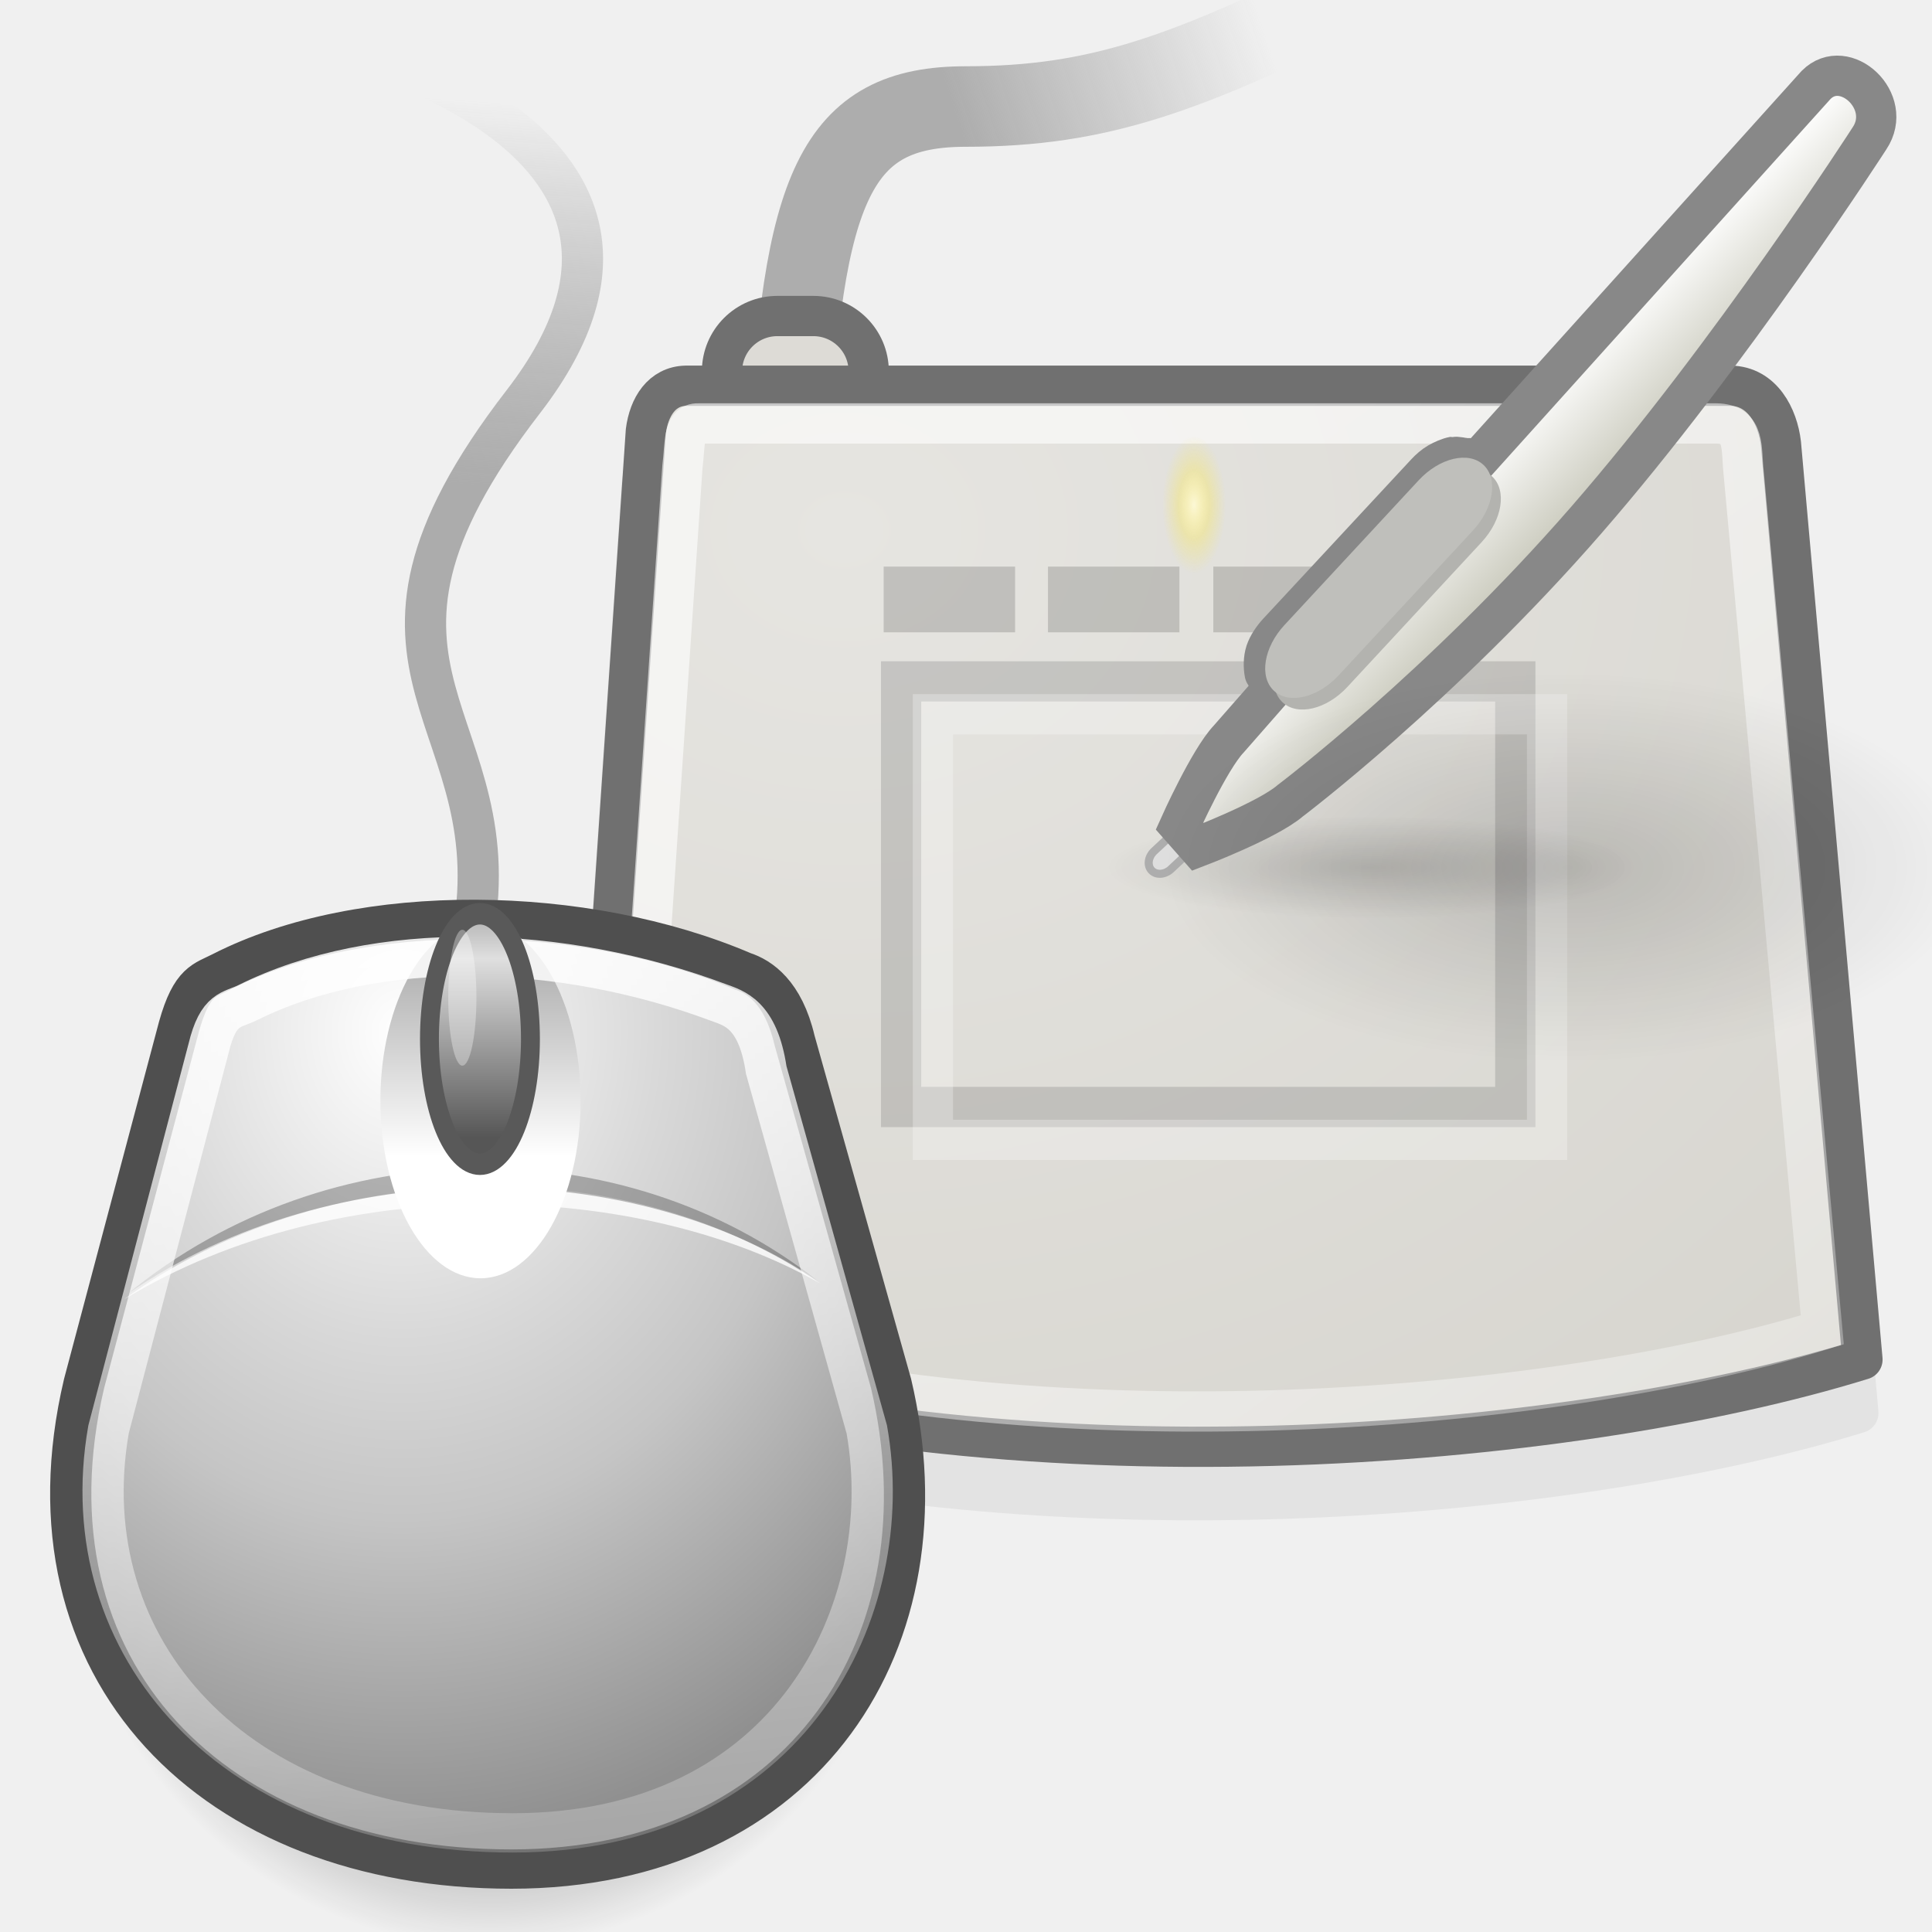
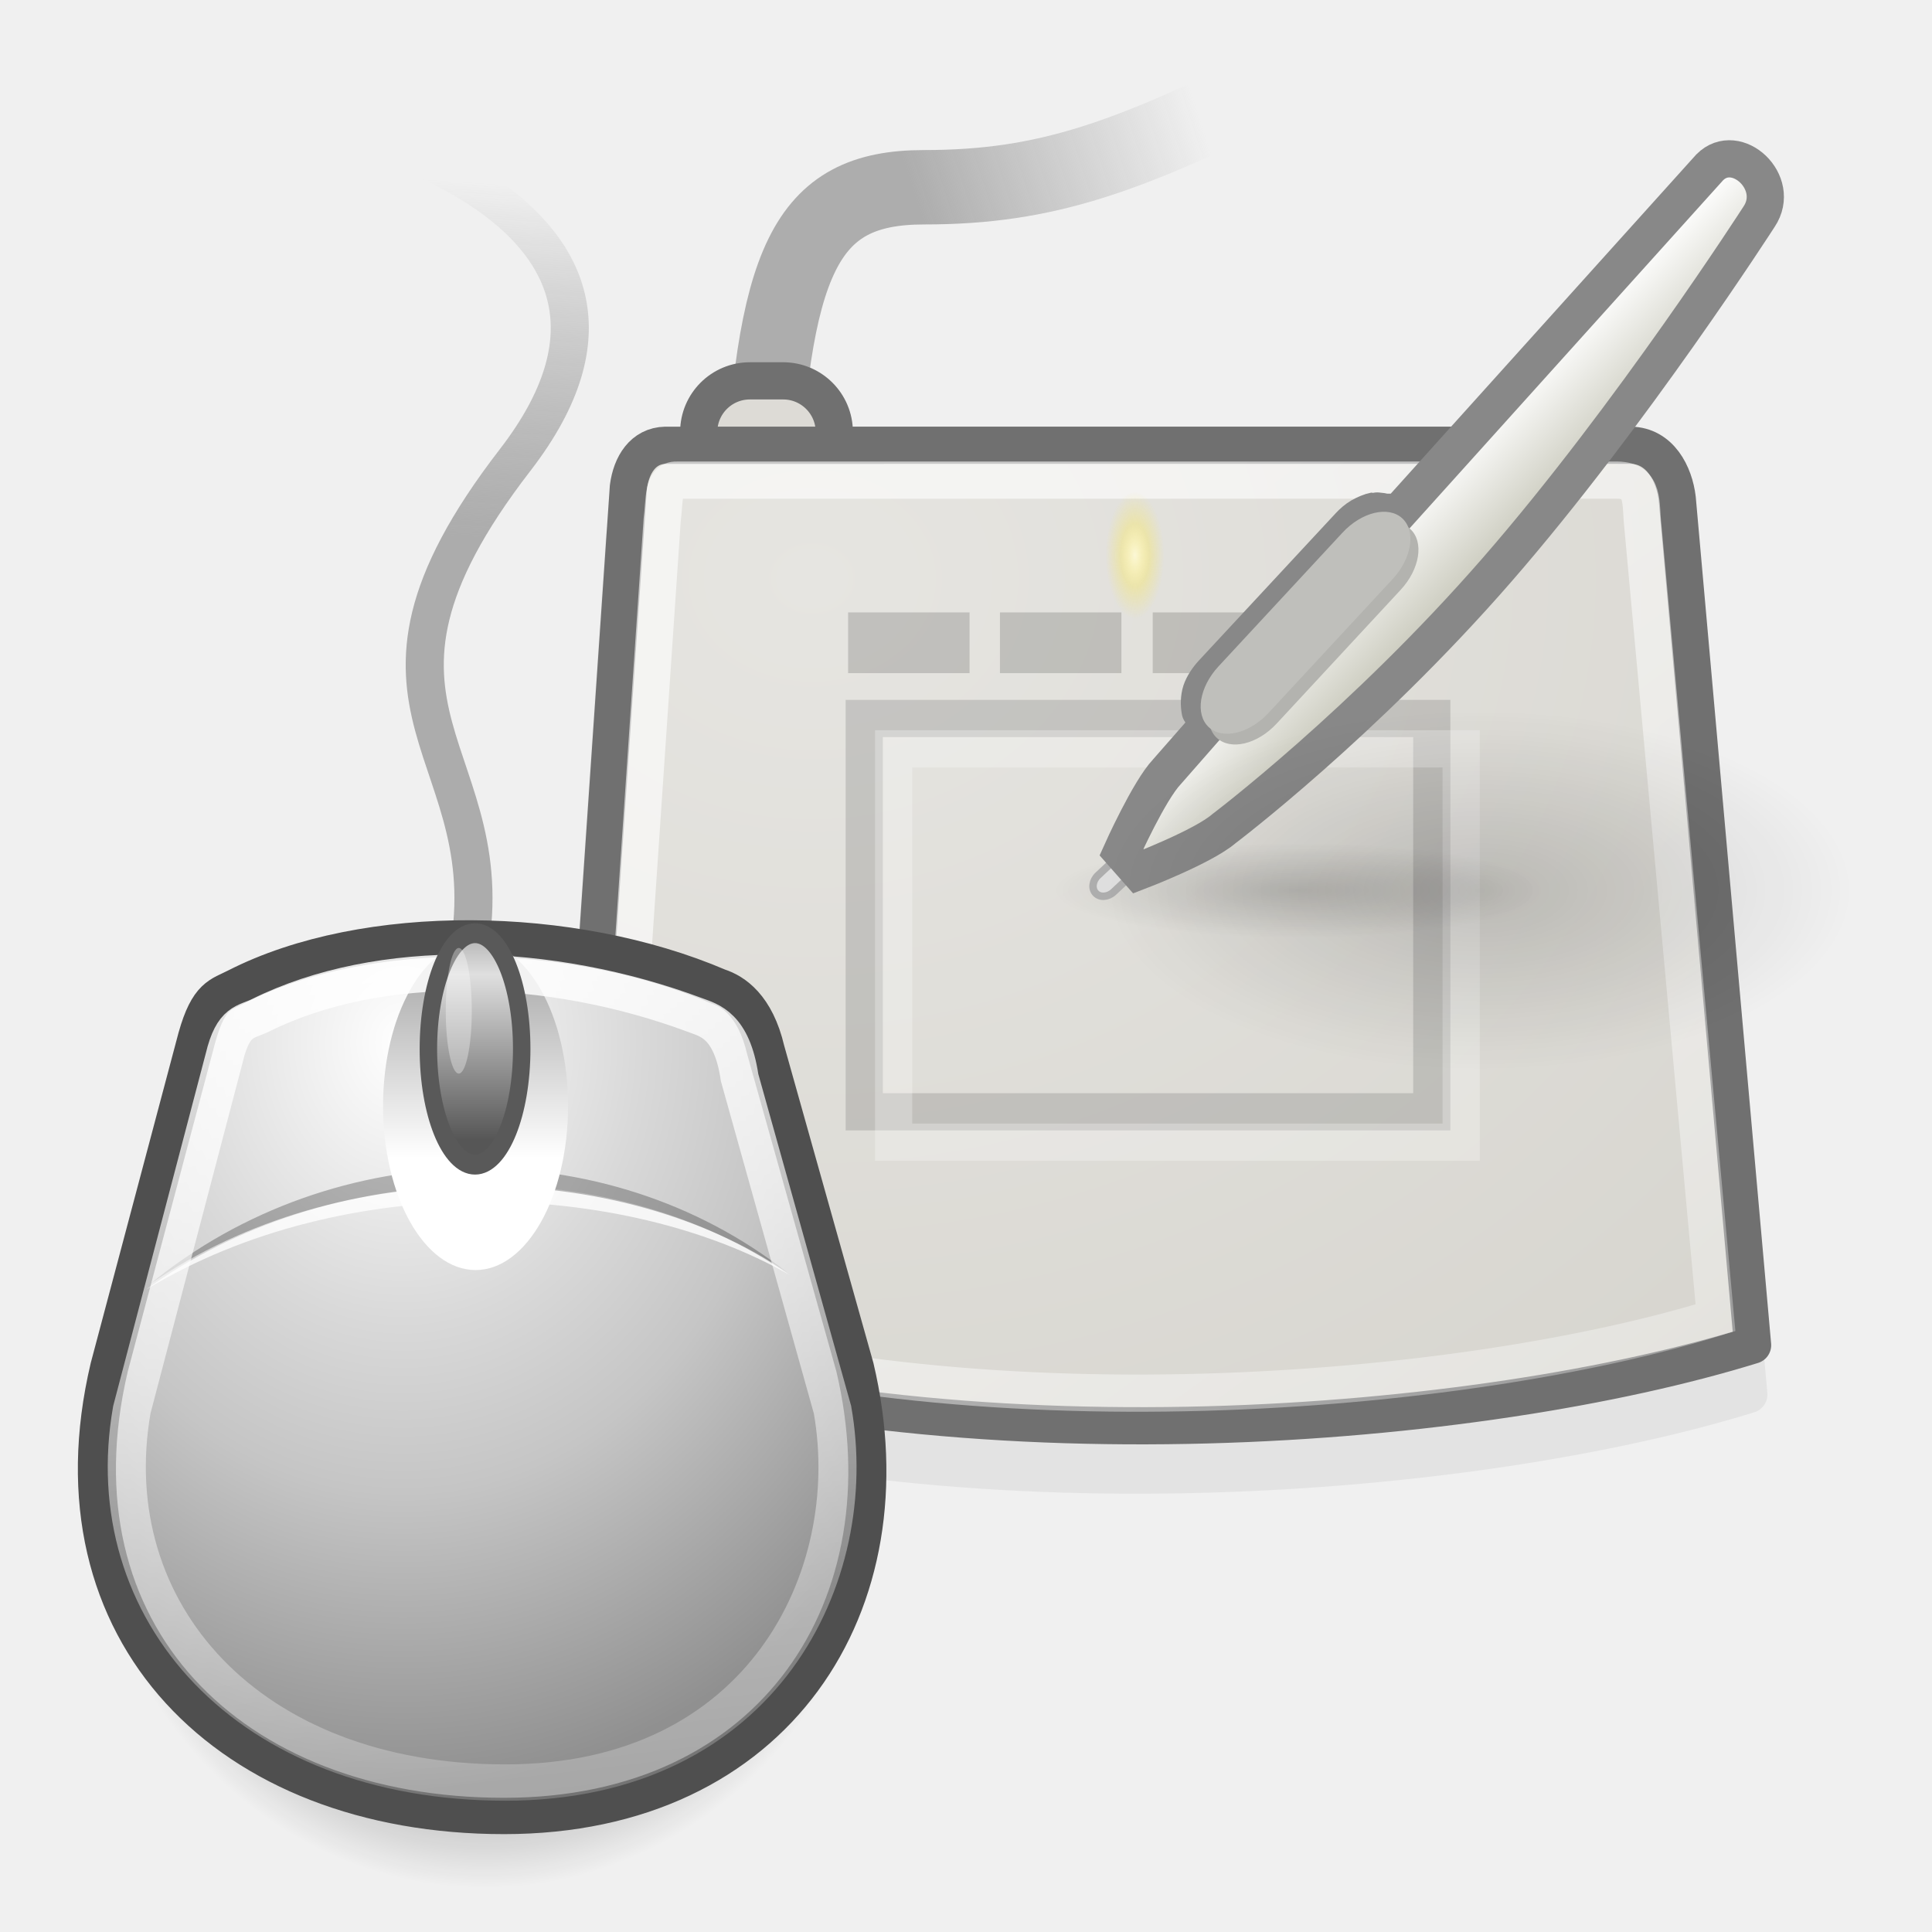
- <svg xmlns="http://www.w3.org/2000/svg" xmlns:xlink="http://www.w3.org/1999/xlink" width="48px" height="48px" id="svg11300">
+ <svg xmlns="http://www.w3.org/2000/svg" xmlns:xlink="http://www.w3.org/1999/xlink" width="22" height="22" id="svg11300" version="1.1">
  <defs id="defs3">
    <linearGradient id="linearGradient11621">
      <stop id="stop11623" offset="0" style="stop-color:#b1b1b1;stop-opacity:1;" />
      <stop style="stop-color:#dfdfdf;stop-opacity:1;" offset="0.2" id="stop11629" />
      <stop id="stop11625" offset="1" style="stop-color:#565656;stop-opacity:1;" />
    </linearGradient>
    <linearGradient gradientUnits="userSpaceOnUse" y2="15.069" x2="23.991" y1="6.584" x1="23.991" id="linearGradient11627" xlink:href="#linearGradient11621" />
    <linearGradient id="linearGradient11635">
      <stop id="stop11637" offset="0" style="stop-color:#ffffff;stop-opacity:1;" />
      <stop id="stop11639" offset="1" style="stop-color:#ffffff;stop-opacity:0;" />
    </linearGradient>
    <linearGradient gradientTransform="matrix(0.771415,0,0,1,28.80996,18.12505)" gradientUnits="userSpaceOnUse" y2="56.4" x2="16.002" y1="2.483" x1="10.807" id="linearGradient11641" xlink:href="#linearGradient11635" />
    <linearGradient id="linearGradient11950">
      <stop id="stop11952" offset="0" style="stop-color:#ffffff;stop-opacity:1;" />
      <stop id="stop11954" offset="1" style="stop-color:#a9a9a9;stop-opacity:1;" />
    </linearGradient>
    <linearGradient gradientUnits="userSpaceOnUse" y2="7.188" x2="23.991" y1="12.83" x1="23.991" id="linearGradient11958" xlink:href="#linearGradient11950" />
    <linearGradient id="linearGradient11597">
      <stop id="stop11599" offset="0" style="stop-color:#ffffff;stop-opacity:1;" />
      <stop style="stop-color:#d9d9d9;stop-opacity:1;" offset="0.373" id="stop11643" />
      <stop id="stop11964" offset="0.603" style="stop-color:#c5c5c5;stop-opacity:1;" />
      <stop id="stop11601" offset="1" style="stop-color:#909090;stop-opacity:1;" />
    </linearGradient>
-     <radialGradient r="13.262" fy="14.245" fx="20.589" cy="14.245" cx="20.589" gradientTransform="matrix(1.866374,-5.50505e-25,1.638067e-24,2.305134,5.969849,-1.888046)" gradientUnits="userSpaceOnUse" id="radialGradient12258" xlink:href="#linearGradient11597" />
+     <radialGradient r="13.262" fy="14.245" fx="20.589" cy="14.245" cx="20.589" gradientTransform="matrix(1.866374,0,0,2.305134,5.969849,-1.888046)" gradientUnits="userSpaceOnUse" id="radialGradient12258" xlink:href="#linearGradient11597" />
    <linearGradient id="linearGradient12270">
      <stop id="stop12272" offset="0" style="stop-color:#acacac;stop-opacity:1;" />
      <stop id="stop12274" offset="1" style="stop-color:#8d8d8d;stop-opacity:0;" />
    </linearGradient>
    <linearGradient gradientUnits="userSpaceOnUse" y2="-1" x2="36.543" y1="4.375" x1="35.743" id="linearGradient12278" xlink:href="#linearGradient12270" gradientTransform="matrix(0.840529,0,0,1,27.13209,17.12505)" />
    <linearGradient id="linearGradient11607">
      <stop id="stop11609" offset="0" style="stop-color:#000000;stop-opacity:1;" />
      <stop id="stop11611" offset="1" style="stop-color:#000000;stop-opacity:0;" />
    </linearGradient>
-     <radialGradient gradientUnits="userSpaceOnUse" gradientTransform="matrix(1,0,0,0.619469,2.277258e-15,12.30737)" r="22.829" fy="32.343" fx="24.345" cy="32.343" cx="24.345" id="radialGradient11613" xlink:href="#linearGradient11607" />
+     <radialGradient gradientUnits="userSpaceOnUse" gradientTransform="matrix(1,0,0,0.619469,0,12.30737)" r="22.829" fy="32.343" fx="24.345" cy="32.343" cx="24.345" id="radialGradient11613" xlink:href="#linearGradient11607" />
    <linearGradient id="linearGradient12804">
      <stop style="stop-color:#ffffff;stop-opacity:1;" offset="0" id="stop12806" />
      <stop style="stop-color:#ffffff;stop-opacity:0;" offset="1" id="stop12808" />
    </linearGradient>
    <linearGradient id="linearGradient12794">
      <stop style="stop-color:#fce94f;stop-opacity:1;" offset="0" id="stop12796" />
      <stop style="stop-color:#fce94f;stop-opacity:0;" offset="1" id="stop12798" />
    </linearGradient>
    <linearGradient id="linearGradient12780">
      <stop style="stop-color:#000000;stop-opacity:1;" offset="0" id="stop12782" />
      <stop style="stop-color:#000000;stop-opacity:0;" offset="1" id="stop12784" />
    </linearGradient>
    <linearGradient id="linearGradient12763">
      <stop style="stop-color:#fbfbfa;stop-opacity:1;" offset="0" id="stop12765" />
      <stop style="stop-color:#bbbbaa;stop-opacity:1;" offset="1" id="stop12767" />
    </linearGradient>
    <linearGradient id="linearGradient12749">
      <stop style="stop-color:#adadad;stop-opacity:1;" offset="0" id="stop12751" />
      <stop style="stop-color:#adadad;stop-opacity:0;" offset="1" id="stop12753" />
    </linearGradient>
    <linearGradient id="linearGradient11844">
      <stop style="stop-color:#ffffff;stop-opacity:1;" offset="0" id="stop11846" />
      <stop style="stop-color:#ffffff;stop-opacity:0;" offset="1" id="stop11848" />
    </linearGradient>
    <linearGradient id="linearGradient11834">
      <stop style="stop-color:#e6e5e1;stop-opacity:1;" offset="0" id="stop11836" />
      <stop style="stop-color:#d2d0c9;stop-opacity:1;" offset="1" id="stop11838" />
    </linearGradient>
-     <radialGradient xlink:href="#linearGradient11834" id="radialGradient11840" cx="12.812" cy="8.541" fx="12.812" fy="8.541" r="19.971" gradientTransform="matrix(2.857285,3.557798e-16,-2.965062e-16,2.381256,-23.79647,-4.44816)" gradientUnits="userSpaceOnUse" />
+     <radialGradient xlink:href="#linearGradient11834" id="radialGradient11840" cx="12.812" cy="8.541" fx="12.812" fy="8.541" r="19.971" gradientTransform="matrix(2.857285,0,0,2.381256,-23.79647,-4.44816)" gradientUnits="userSpaceOnUse" />
    <linearGradient xlink:href="#linearGradient11844" id="linearGradient11850" x1="17.644" y1="13.677" x2="58.262" y2="69.427" gradientUnits="userSpaceOnUse" gradientTransform="translate(0,5)" />
    <linearGradient xlink:href="#linearGradient12749" id="linearGradient12755" x1="16.25" y1="3.438" x2="25.5" y2="0.438" gradientUnits="userSpaceOnUse" />
    <radialGradient xlink:href="#linearGradient12780" id="radialGradient12786" cx="31.438" cy="27.25" fx="31.438" fy="27.25" r="8.062" gradientTransform="matrix(1,0,0,0.108527,0,24.29264)" gradientUnits="userSpaceOnUse" />
-     <radialGradient xlink:href="#linearGradient12780" id="radialGradient12790" gradientUnits="userSpaceOnUse" gradientTransform="matrix(1,0,0,0.108527,-1.526814e-14,24.29264)" cx="31.438" cy="27.25" fx="31.438" fy="27.25" r="8.062" />
-     <radialGradient xlink:href="#linearGradient12794" id="radialGradient12800" cx="24.02" cy="15.385" fx="24.02" fy="15.385" r="0.773" gradientTransform="matrix(1,0,0,2.171429,6.804453e-16,-18.02208)" gradientUnits="userSpaceOnUse" />
-     <radialGradient xlink:href="#linearGradient12804" id="radialGradient12810" cx="24.02" cy="15.385" fx="24.02" fy="15.385" r="0.773" gradientTransform="matrix(1,0,0,2.171429,5.295243e-16,-18.02208)" gradientUnits="userSpaceOnUse" />
+     <radialGradient xlink:href="#linearGradient12780" id="radialGradient12790" gradientUnits="userSpaceOnUse" gradientTransform="matrix(1,0,0,0.108527,0,24.29264)" cx="31.438" cy="27.25" fx="31.438" fy="27.25" r="8.062" />
+     <radialGradient xlink:href="#linearGradient12794" id="radialGradient12800" cx="24.02" cy="15.385" fx="24.02" fy="15.385" r="0.773" gradientTransform="matrix(1,0,0,2.171429,0,-18.02208)" gradientUnits="userSpaceOnUse" />
+     <radialGradient xlink:href="#linearGradient12804" id="radialGradient12810" cx="24.02" cy="15.385" fx="24.02" fy="15.385" r="0.773" gradientTransform="matrix(1,0,0,2.171429,0,-18.02208)" gradientUnits="userSpaceOnUse" />
    <linearGradient xlink:href="#linearGradient12763" id="linearGradient12814" gradientUnits="userSpaceOnUse" x1="97.502" y1="20.08" x2="100.603" y2="23.08" gradientTransform="translate(-67,-4.534016)" />
-     <radialGradient xlink:href="#linearGradient11607" id="radialGradient22918" gradientUnits="userSpaceOnUse" gradientTransform="matrix(1,0,0,0.619469,-1.469527e-14,12.30737)" cx="24.345" cy="32.343" fx="24.345" fy="32.343" r="22.829" />
+     <radialGradient xlink:href="#linearGradient11607" id="radialGradient22918" gradientUnits="userSpaceOnUse" gradientTransform="matrix(1,0,0,0.619469,0,12.30737)" cx="24.345" cy="32.343" fx="24.345" fy="32.343" r="22.829" />
    <linearGradient xlink:href="#linearGradient12270" id="linearGradient22920" gradientUnits="userSpaceOnUse" gradientTransform="matrix(0.840529,0,0,1,27.13209,17.12505)" x1="24.441" y1="-6.88" x2="25.278" y2="-21.403" />
-     <radialGradient xlink:href="#linearGradient11597" id="radialGradient22922" gradientUnits="userSpaceOnUse" gradientTransform="matrix(1.866374,-5.50505e-25,1.638067e-24,2.305134,5.969849,-1.888046)" cx="20.589" cy="14.245" fx="20.589" fy="14.245" r="13.262" />
+     <radialGradient xlink:href="#linearGradient11597" id="radialGradient22922" gradientUnits="userSpaceOnUse" gradientTransform="matrix(1.866374,0,0,2.305134,5.969849,-1.888046)" cx="20.589" cy="14.245" fx="20.589" fy="14.245" r="13.262" />
    <linearGradient xlink:href="#linearGradient11950" id="linearGradient22924" gradientUnits="userSpaceOnUse" x1="23.991" y1="12.83" x2="23.991" y2="7.188" />
    <linearGradient xlink:href="#linearGradient11635" id="linearGradient22926" gradientUnits="userSpaceOnUse" gradientTransform="matrix(0.752965,0,0,0.976225,29.25675,18.75641)" x1="10.807" y1="2.483" x2="16.002" y2="56.4" />
    <linearGradient xlink:href="#linearGradient11621" id="linearGradient22928" gradientUnits="userSpaceOnUse" x1="23.991" y1="6.584" x2="23.991" y2="15.069" />
    <linearGradient xlink:href="#linearGradient12749" id="linearGradient22953" gradientUnits="userSpaceOnUse" x1="16.25" y1="3.438" x2="25.5" y2="0.438" />
-     <radialGradient xlink:href="#linearGradient11834" id="radialGradient22955" gradientUnits="userSpaceOnUse" gradientTransform="matrix(2.857285,3.557798e-16,-2.965062e-16,2.381256,-23.79647,-4.44816)" cx="12.812" cy="8.541" fx="12.812" fy="8.541" r="19.971" />
+     <radialGradient xlink:href="#linearGradient11834" id="radialGradient22955" gradientUnits="userSpaceOnUse" gradientTransform="matrix(2.857285,0,0,2.381256,-23.79647,-4.44816)" cx="12.812" cy="8.541" fx="12.812" fy="8.541" r="19.971" />
    <radialGradient xlink:href="#linearGradient12780" id="radialGradient22957" gradientUnits="userSpaceOnUse" gradientTransform="matrix(1,0,0,0.108527,0,24.29264)" cx="31.438" cy="27.25" fx="31.438" fy="27.25" r="8.062" />
    <linearGradient xlink:href="#linearGradient11844" id="linearGradient22959" gradientUnits="userSpaceOnUse" gradientTransform="matrix(0.989129,0,0,0.989055,0.264462,5.248195)" x1="17.644" y1="13.677" x2="58.262" y2="69.427" />
    <linearGradient xlink:href="#linearGradient12763" id="linearGradient22961" gradientUnits="userSpaceOnUse" gradientTransform="translate(-67,-4.534016)" x1="97.502" y1="20.08" x2="100.603" y2="23.08" />
-     <radialGradient xlink:href="#linearGradient12780" id="radialGradient22963" gradientUnits="userSpaceOnUse" gradientTransform="matrix(1,0,0,0.108527,-1.875925e-14,24.29264)" cx="31.438" cy="27.25" fx="31.438" fy="27.25" r="8.062" />
-     <radialGradient xlink:href="#linearGradient12794" id="radialGradient22965" gradientUnits="userSpaceOnUse" gradientTransform="matrix(1,0,0,2.171429,5.80872e-15,-18.02208)" cx="24.02" cy="15.385" fx="24.02" fy="15.385" r="0.773" />
-     <radialGradient xlink:href="#linearGradient12804" id="radialGradient22967" gradientUnits="userSpaceOnUse" gradientTransform="matrix(1,0,0,2.171429,-3.301611e-15,-18.02208)" cx="24.02" cy="15.385" fx="24.02" fy="15.385" r="0.773" />
+     <radialGradient xlink:href="#linearGradient12780" id="radialGradient22963" gradientUnits="userSpaceOnUse" gradientTransform="matrix(1,0,0,0.108527,0,24.29264)" cx="31.438" cy="27.25" fx="31.438" fy="27.25" r="8.062" />
+     <radialGradient xlink:href="#linearGradient12794" id="radialGradient22965" gradientUnits="userSpaceOnUse" gradientTransform="matrix(1,0,0,2.171429,0,-18.02208)" cx="24.02" cy="15.385" fx="24.02" fy="15.385" r="0.773" />
+     <radialGradient xlink:href="#linearGradient12804" id="radialGradient22967" gradientUnits="userSpaceOnUse" gradientTransform="matrix(1,0,0,2.171429,0,-18.02208)" cx="24.02" cy="15.385" fx="24.02" fy="15.385" r="0.773" />
  </defs>
-   <g id="layer1">
-     <g id="g22930" transform="matrix(0.816472,0,0,0.816472,10.52377,0.197018)">
-       <path id="path12747" d="M 11.125,13.75 C 11.5,5.375 12.562,3 16.5,3 C 20.562,3 23.25,2 28.5,-0.625" style="opacity:1;color:#000000;fill:none;fill-opacity:1;fill-rule:evenodd;stroke:url(#linearGradient22953);stroke-width:2.45;stroke-linecap:butt;stroke-linejoin:miter;marker:none;marker-start:none;marker-mid:none;marker-end:none;stroke-miterlimit:4;stroke-dasharray:none;stroke-dashoffset:0;stroke-opacity:1;visibility:visible;display:inline;overflow:visible" />
-       <rect ry="1.684" rx="1.684" y="9.375" x="9.081" height="4.125" width="4.464" id="rect11872" style="opacity:1;color:#000000;fill:#dddbd6;fill-opacity:1;fill-rule:evenodd;stroke:#707070;stroke-width:1.225;stroke-linecap:butt;stroke-linejoin:miter;marker:none;marker-start:none;marker-mid:none;marker-end:none;stroke-miterlimit:4;stroke-dasharray:none;stroke-dashoffset:0;stroke-opacity:1;visibility:visible;display:inline;overflow:visible" />
-       <path style="opacity:0.057;color:#000000;fill:#000000;fill-opacity:1;fill-rule:evenodd;stroke:#000000;stroke-width:1.225;stroke-linecap:butt;stroke-linejoin:round;marker:none;marker-start:none;marker-mid:none;marker-end:none;stroke-miterlimit:4;stroke-dasharray:none;stroke-dashoffset:0;stroke-opacity:1;visibility:visible;display:inline;overflow:visible" d="M 7.858,13.121 C 7.124,13.136 6.733,13.767 6.639,14.501 L 4.716,42.754 C 17.591,47.004 34.784,45.504 43.659,42.754 L 41.178,14.881 C 41.084,14.069 40.615,13.136 39.646,13.121 L 7.858,13.121 z " id="path11870" />
-       <path id="path9195" d="M 7.983,11.496 C 7.249,11.511 6.858,12.142 6.764,12.876 L 4.841,41.129 C 17.716,45.379 34.909,43.879 43.784,41.129 L 41.303,13.256 C 41.209,12.444 40.74,11.511 39.771,11.496 L 7.983,11.496 z " style="opacity:1;color:#000000;fill:url(#radialGradient22955);fill-opacity:1;fill-rule:evenodd;stroke:#707070;stroke-width:1.225;stroke-linecap:butt;stroke-linejoin:round;marker:none;marker-start:none;marker-mid:none;marker-end:none;stroke-miterlimit:4;stroke-dasharray:none;stroke-dashoffset:0;stroke-opacity:1;visibility:visible;display:inline;overflow:visible" />
-       <rect y="20.493" x="14.531" height="12.951" width="18.689" id="rect10070" style="opacity:0.267;color:#000000;fill:none;fill-opacity:1;fill-rule:evenodd;stroke:#707070;stroke-width:1.225;stroke-linecap:butt;stroke-linejoin:miter;marker:none;marker-start:none;marker-mid:none;marker-end:none;stroke-miterlimit:4;stroke-dasharray:none;stroke-dashoffset:0;stroke-opacity:1;visibility:visible;display:inline;overflow:visible" />
-       <rect style="opacity:0.267;color:#000000;fill:none;fill-opacity:1;fill-rule:evenodd;stroke:#ffffff;stroke-width:1.225;stroke-linecap:butt;stroke-linejoin:miter;marker:none;marker-start:none;marker-mid:none;marker-end:none;stroke-miterlimit:4;stroke-dasharray:none;stroke-dashoffset:0;stroke-opacity:1;visibility:visible;display:inline;overflow:visible" id="rect10945" width="18.689" height="12.951" x="15.499" y="21.493" />
+   <g id="layer1" transform="translate(0,-26)">
+     <g id="g22930" transform="matrix(0.3458044,0,0,0.3458044,4.816304,27.09495)">
+       <path id="path12747" d="M 11.125,13.75 C 11.5,5.375 12.562,3 16.5,3 c 4.062,0 6.75,-1 12,-3.625" style="color:#000000;display:inline;overflow:visible;visibility:visible;opacity:1;fill:none;fill-opacity:1;fill-rule:evenodd;stroke:url(#linearGradient22953);stroke-width:2.45;stroke-linecap:butt;stroke-linejoin:miter;stroke-miterlimit:4;stroke-dasharray:none;stroke-dashoffset:0;stroke-opacity:1;marker:none;marker-start:none;marker-mid:none;marker-end:none" />
+       <rect ry="1.684" rx="1.684" y="9.375" x="9.081" height="4.125" width="4.464" id="rect11872" style="color:#000000;display:inline;overflow:visible;visibility:visible;opacity:1;fill:#dddbd6;fill-opacity:1;fill-rule:evenodd;stroke:#707070;stroke-width:1.225;stroke-linecap:butt;stroke-linejoin:miter;stroke-miterlimit:4;stroke-dasharray:none;stroke-dashoffset:0;stroke-opacity:1;marker:none;marker-start:none;marker-mid:none;marker-end:none" />
+       <path style="color:#000000;display:inline;overflow:visible;visibility:visible;opacity:0.057;fill:#000000;fill-opacity:1;fill-rule:evenodd;stroke:#000000;stroke-width:1.225;stroke-linecap:butt;stroke-linejoin:round;stroke-miterlimit:4;stroke-dasharray:none;stroke-dashoffset:0;stroke-opacity:1;marker:none;marker-start:none;marker-mid:none;marker-end:none" d="m 7.858,13.121 c -0.734,0.016 -1.125,0.646 -1.219,1.38 L 4.716,42.754 c 12.875,4.25 30.068,2.75 38.943,0 L 41.178,14.881 c -0.094,-0.812 -0.563,-1.745 -1.532,-1.761 z" id="path11870" />
+       <path id="path9195" d="m 7.983,11.496 c -0.734,0.016 -1.125,0.646 -1.219,1.38 L 4.841,41.129 c 12.875,4.25 30.068,2.75 38.943,0 L 41.303,13.256 c -0.094,-0.812 -0.563,-1.745 -1.532,-1.761 z" style="color:#000000;display:inline;overflow:visible;visibility:visible;opacity:1;fill:url(#radialGradient22955);fill-opacity:1;fill-rule:evenodd;stroke:#707070;stroke-width:1.225;stroke-linecap:butt;stroke-linejoin:round;stroke-miterlimit:4;stroke-dasharray:none;stroke-dashoffset:0;stroke-opacity:1;marker:none;marker-start:none;marker-mid:none;marker-end:none" />
+       <rect y="20.493" x="14.531" height="12.951" width="18.689" id="rect10070" style="color:#000000;display:inline;overflow:visible;visibility:visible;opacity:0.267;fill:none;fill-opacity:1;fill-rule:evenodd;stroke:#707070;stroke-width:1.225;stroke-linecap:butt;stroke-linejoin:miter;stroke-miterlimit:4;stroke-dasharray:none;stroke-dashoffset:0;stroke-opacity:1;marker:none;marker-start:none;marker-mid:none;marker-end:none" />
+       <rect style="color:#000000;display:inline;overflow:visible;visibility:visible;opacity:0.267;fill:none;fill-opacity:1;fill-rule:evenodd;stroke:#ffffff;stroke-width:1.225;stroke-linecap:butt;stroke-linejoin:miter;stroke-miterlimit:4;stroke-dasharray:none;stroke-dashoffset:0;stroke-opacity:1;marker:none;marker-start:none;marker-mid:none;marker-end:none" id="rect10945" width="18.689" height="12.951" x="15.499" y="21.493" />
      <g transform="matrix(1,0,0,0.666667,0,9.66667)" style="opacity:0.159" id="g11828">
-         <rect style="opacity:1;color:#000000;fill:#000000;fill-opacity:1;fill-rule:evenodd;stroke:none;stroke-width:1;stroke-linecap:butt;stroke-linejoin:miter;marker:none;marker-start:none;marker-mid:none;marker-end:none;stroke-miterlimit:4;stroke-dasharray:none;stroke-dashoffset:0;stroke-opacity:1;visibility:visible;display:inline;overflow:visible" id="rect10947" width="4" height="3" x="14" y="11" />
-         <rect y="11" x="19" height="3" width="4" id="rect11822" style="opacity:1;color:#000000;fill:#000000;fill-opacity:1;fill-rule:evenodd;stroke:none;stroke-width:1;stroke-linecap:butt;stroke-linejoin:miter;marker:none;marker-start:none;marker-mid:none;marker-end:none;stroke-miterlimit:4;stroke-dasharray:none;stroke-dashoffset:0;stroke-opacity:1;visibility:visible;display:inline;overflow:visible" />
-         <rect style="opacity:1;color:#000000;fill:#000000;fill-opacity:1;fill-rule:evenodd;stroke:none;stroke-width:1;stroke-linecap:butt;stroke-linejoin:miter;marker:none;marker-start:none;marker-mid:none;marker-end:none;stroke-miterlimit:4;stroke-dasharray:none;stroke-dashoffset:0;stroke-opacity:1;visibility:visible;display:inline;overflow:visible" id="rect11824" width="4" height="3" x="24.031" y="11" />
-         <rect y="11" x="29" height="3" width="4" id="rect11826" style="opacity:1;color:#000000;fill:#000000;fill-opacity:1;fill-rule:evenodd;stroke:none;stroke-width:1;stroke-linecap:butt;stroke-linejoin:miter;marker:none;marker-start:none;marker-mid:none;marker-end:none;stroke-miterlimit:4;stroke-dasharray:none;stroke-dashoffset:0;stroke-opacity:1;visibility:visible;display:inline;overflow:visible" />
+         <rect style="color:#000000;display:inline;overflow:visible;visibility:visible;opacity:1;fill:#000000;fill-opacity:1;fill-rule:evenodd;stroke:none;stroke-width:1;stroke-linecap:butt;stroke-linejoin:miter;stroke-miterlimit:4;stroke-dasharray:none;stroke-dashoffset:0;stroke-opacity:1;marker:none;marker-start:none;marker-mid:none;marker-end:none" id="rect10947" width="4" height="3" x="14" y="11" />
+         <rect y="11" x="19" height="3" width="4" id="rect11822" style="color:#000000;display:inline;overflow:visible;visibility:visible;opacity:1;fill:#000000;fill-opacity:1;fill-rule:evenodd;stroke:none;stroke-width:1;stroke-linecap:butt;stroke-linejoin:miter;stroke-miterlimit:4;stroke-dasharray:none;stroke-dashoffset:0;stroke-opacity:1;marker:none;marker-start:none;marker-mid:none;marker-end:none" />
+         <rect style="color:#000000;display:inline;overflow:visible;visibility:visible;opacity:1;fill:#000000;fill-opacity:1;fill-rule:evenodd;stroke:none;stroke-width:1;stroke-linecap:butt;stroke-linejoin:miter;stroke-miterlimit:4;stroke-dasharray:none;stroke-dashoffset:0;stroke-opacity:1;marker:none;marker-start:none;marker-mid:none;marker-end:none" id="rect11824" width="4" height="3" x="24.031" y="11" />
+         <rect y="11" x="29" height="3" width="4" id="rect11826" style="color:#000000;display:inline;overflow:visible;visibility:visible;opacity:1;fill:#000000;fill-opacity:1;fill-rule:evenodd;stroke:none;stroke-width:1;stroke-linecap:butt;stroke-linejoin:miter;stroke-miterlimit:4;stroke-dasharray:none;stroke-dashoffset:0;stroke-opacity:1;marker:none;marker-start:none;marker-mid:none;marker-end:none" />
      </g>
-       <path transform="matrix(1,0,0,1.785714,-2.625,-22.50719)" d="M 39.5 27.25 A 8.062 0.875 0 1 1  23.375,27.25 A 8.062 0.875 0 1 1  39.5 27.25 z" id="path12778" style="opacity:0.159;color:#000000;fill:url(#radialGradient22957);fill-opacity:1;fill-rule:evenodd;stroke:none;stroke-width:0.2;stroke-linecap:butt;stroke-linejoin:miter;marker:none;marker-start:none;marker-mid:none;marker-end:none;stroke-miterlimit:4;stroke-dasharray:none;stroke-dashoffset:0;stroke-opacity:1;visibility:visible;display:inline;overflow:visible" />
-       <path style="opacity:0.608;color:#000000;fill:none;fill-opacity:1;fill-rule:evenodd;stroke:url(#linearGradient22959);stroke-width:1.225;stroke-linecap:butt;stroke-linejoin:miter;marker:none;marker-start:none;marker-mid:none;marker-end:none;stroke-miterlimit:4;stroke-dasharray:none;stroke-dashoffset:0;stroke-opacity:1;visibility:visible;display:inline;overflow:visible" d="M 8.355,12.644 C 7.892,12.627 7.963,13.288 7.876,13.968 L 6.095,40.271 C 18.018,44.207 34.342,42.771 42.561,40.225 L 40.171,14.166 C 40.084,13.414 40.237,12.658 39.34,12.644 L 8.355,12.644 z " id="path11842" />
-       <rect transform="matrix(0.730224,-0.683208,0.683208,0.730224,0,0)" ry="0.459" rx="0.459" y="33.924" x="-1.755" height="0.75" width="2.281" id="rect12761" style="opacity:1;color:#000000;fill:#dedede;fill-opacity:1;fill-rule:evenodd;stroke:#adadad;stroke-width:0.245;stroke-linecap:butt;stroke-linejoin:miter;marker:none;marker-start:none;marker-mid:none;marker-end:none;stroke-miterlimit:4;stroke-dasharray:none;stroke-dashoffset:0;stroke-opacity:1;visibility:visible;display:inline;overflow:visible" />
-       <path id="rect12819" d="M 31.344,13.656 C 31.194,13.684 31.018,13.763 30.875,13.844 C 30.742,13.922 30.613,14.034 30.5,14.156 L 26,19 C 25.838,19.175 25.694,19.392 25.625,19.594 C 25.557,19.806 25.557,20.051 25.594,20.25 C 25.608,20.316 26.508,21.352 26.719,21.375 C 26.892,21.39 27.103,21.376 27.281,21.312 C 27.39,21.271 27.523,21.194 27.625,21.125 C 27.717,21.06 27.825,20.962 27.906,20.875 L 32.406,16.031 C 32.536,15.892 32.648,15.722 32.719,15.562 C 32.814,15.333 32.842,15.065 32.812,14.844 C 32.8,14.767 32.029,13.679 31.791,13.7 C 31.761,13.704 31.374,13.651 31.344,13.656 z " style="opacity:1;color:#000000;fill:#b3b3af;fill-opacity:1;fill-rule:evenodd;stroke:#888888;stroke-width:1.225;stroke-linecap:butt;stroke-linejoin:miter;marker:none;marker-start:none;marker-mid:none;marker-end:none;stroke-miterlimit:4;stroke-dasharray:none;stroke-dashoffset:0;stroke-opacity:1;visibility:visible;display:inline;overflow:visible" />
-       <path id="path12757" d="M 42.375,2.341 C 43.25,1.466 44.75,2.841 44,3.966 C 44,3.966 39.781,10.528 35.375,15.591 C 30.969,20.653 26.375,24.122 26.375,24.122 C 25.688,24.716 23.562,25.528 23.562,25.528 C 23.562,25.528 23.002,24.893 23.002,24.893 C 23.002,24.893 23.906,22.872 24.5,22.247 L 26.5,19.966 L 42.375,2.341 z " style="opacity:1;color:#000000;fill:url(#linearGradient22961);fill-opacity:1;fill-rule:evenodd;stroke:#888888;stroke-width:1.225;stroke-linecap:butt;stroke-linejoin:miter;marker:none;marker-start:none;marker-mid:none;marker-end:none;stroke-miterlimit:4;stroke-dasharray:none;stroke-dashoffset:0;stroke-opacity:1;visibility:visible;display:inline;overflow:visible" />
-       <rect transform="matrix(0.6799,-0.733305,0.733305,0.6799,0,0)" ry="1.684" rx="1.684" y="32.412" x="2.277" height="2.25" width="9.375" id="rect12759" style="opacity:1;color:#000000;fill:#b3b3af;fill-opacity:1;fill-rule:evenodd;stroke:none;stroke-width:1;stroke-linecap:butt;stroke-linejoin:miter;marker:none;marker-start:none;marker-mid:none;marker-end:none;stroke-miterlimit:4;stroke-dasharray:none;stroke-dashoffset:0;stroke-opacity:1;visibility:visible;display:inline;overflow:visible" />
-       <path style="opacity:0.159;color:#000000;fill:url(#radialGradient22963);fill-opacity:1;fill-rule:evenodd;stroke:none;stroke-width:0.2;stroke-linecap:butt;stroke-linejoin:miter;marker:none;marker-start:none;marker-mid:none;marker-end:none;stroke-miterlimit:4;stroke-dasharray:none;stroke-dashoffset:0;stroke-opacity:1;visibility:visible;display:inline;overflow:visible" id="path12788" d="M 39.5 27.25 A 8.062 0.875 0 1 1  23.375,27.25 A 8.062 0.875 0 1 1  39.5 27.25 z" transform="matrix(1.527132,0,0,6.793466,-13.1967,-158.9682)" />
-       <path transform="matrix(1.249626,0,0,1.249626,-6.57043,-4.105591)" d="M 24.793 15.385 A 0.773 1.679 0 1 1  23.246,15.385 A 0.773 1.679 0 1 1  24.793 15.385 z" id="path12792" style="opacity:0.688;color:#000000;fill:url(#radialGradient22965);fill-opacity:1;fill-rule:evenodd;stroke:none;stroke-width:0.2;stroke-linecap:butt;stroke-linejoin:miter;marker:none;marker-start:none;marker-mid:none;marker-end:none;stroke-miterlimit:4;stroke-dasharray:none;stroke-dashoffset:0;stroke-opacity:1;visibility:visible;display:inline;overflow:visible" />
-       <path style="opacity:0.688;color:#000000;fill:url(#radialGradient22967);fill-opacity:1;fill-rule:evenodd;stroke:none;stroke-width:0.2;stroke-linecap:butt;stroke-linejoin:miter;marker:none;marker-start:none;marker-mid:none;marker-end:none;stroke-miterlimit:4;stroke-dasharray:none;stroke-dashoffset:0;stroke-opacity:1;visibility:visible;display:inline;overflow:visible" id="path12802" d="M 24.793 15.385 A 0.773 1.679 0 1 1  23.246,15.385 A 0.773 1.679 0 1 1  24.793 15.385 z" transform="matrix(0.621055,0,0,0.621055,8.527562,5.564792)" />
-       <rect style="opacity:1;color:#000000;fill:#bfbfbb;fill-opacity:1;fill-rule:evenodd;stroke:none;stroke-width:1;stroke-linecap:butt;stroke-linejoin:miter;marker:none;marker-start:none;marker-mid:none;marker-end:none;stroke-miterlimit:4;stroke-dasharray:none;stroke-dashoffset:0;stroke-opacity:1;visibility:visible;display:inline;overflow:visible" id="rect12817" width="9.375" height="2.25" x="2.356" y="31.977" rx="1.684" ry="1.684" transform="matrix(0.6799,-0.733305,0.733305,0.6799,0,0)" />
+       <ellipse transform="matrix(1,0,0,1.785714,-2.625,-22.50719)" id="path12778" style="color:#000000;display:inline;overflow:visible;visibility:visible;opacity:0.159;fill:url(#radialGradient22957);fill-opacity:1;fill-rule:evenodd;stroke:none;stroke-width:0.2;stroke-linecap:butt;stroke-linejoin:miter;stroke-miterlimit:4;stroke-dasharray:none;stroke-dashoffset:0;stroke-opacity:1;marker:none;marker-start:none;marker-mid:none;marker-end:none" cx="31.438" cy="27.25" rx="8.062" ry="0.875" />
+       <path style="color:#000000;display:inline;overflow:visible;visibility:visible;opacity:0.608;fill:none;fill-opacity:1;fill-rule:evenodd;stroke:url(#linearGradient22959);stroke-width:1.225;stroke-linecap:butt;stroke-linejoin:miter;stroke-miterlimit:4;stroke-dasharray:none;stroke-dashoffset:0;stroke-opacity:1;marker:none;marker-start:none;marker-mid:none;marker-end:none" d="M 8.355,12.644 C 7.892,12.627 7.963,13.288 7.876,13.968 L 6.095,40.271 c 11.923,3.936 28.248,2.5 36.467,-0.046 L 40.171,14.166 c -0.087,-0.752 0.066,-1.508 -0.831,-1.522 z" id="path11842" />
+       <rect transform="rotate(-43.09483)" ry="0.459" rx="0.459" y="33.924" x="-1.755" height="0.75" width="2.281" id="rect12761" style="color:#000000;display:inline;overflow:visible;visibility:visible;opacity:1;fill:#dedede;fill-opacity:1;fill-rule:evenodd;stroke:#adadad;stroke-width:0.245;stroke-linecap:butt;stroke-linejoin:miter;stroke-miterlimit:4;stroke-dasharray:none;stroke-dashoffset:0;stroke-opacity:1;marker:none;marker-start:none;marker-mid:none;marker-end:none" />
+       <path id="rect12819" d="m 31.344,13.656 c -0.149,0.028 -0.326,0.107 -0.469,0.188 -0.133,0.078 -0.262,0.19 -0.375,0.312 L 26,19 c -0.162,0.175 -0.306,0.392 -0.375,0.594 -0.068,0.212 -0.069,0.458 -0.031,0.656 0.014,0.066 0.915,1.102 1.125,1.125 0.173,0.015 0.384,6.43e-4 0.562,-0.062 0.108,-0.041 0.242,-0.118 0.344,-0.188 0.092,-0.065 0.2,-0.163 0.281,-0.25 l 4.5,-4.844 c 0.129,-0.14 0.242,-0.309 0.312,-0.469 0.096,-0.23 0.123,-0.498 0.094,-0.719 -0.012,-0.076 -0.784,-1.165 -1.021,-1.143 -0.03,0.003 -0.417,-0.05 -0.447,-0.044 z" style="color:#000000;display:inline;overflow:visible;visibility:visible;opacity:1;fill:#b3b3af;fill-opacity:1;fill-rule:evenodd;stroke:#888888;stroke-width:1.225;stroke-linecap:butt;stroke-linejoin:miter;stroke-miterlimit:4;stroke-dasharray:none;stroke-dashoffset:0;stroke-opacity:1;marker:none;marker-start:none;marker-mid:none;marker-end:none" />
+       <path id="path12757" d="m 42.375,2.341 c 0.875,-0.875 2.375,0.5 1.625,1.625 0,0 -4.219,6.563 -8.625,11.625 -4.406,5.062 -9,8.531 -9,8.531 -0.688,0.594 -2.812,1.406 -2.812,1.406 0,0 -0.561,-0.636 -0.561,-0.636 0,0 0.905,-2.021 1.498,-2.646 l 2,-2.281 z" style="color:#000000;display:inline;overflow:visible;visibility:visible;opacity:1;fill:url(#linearGradient22961);fill-opacity:1;fill-rule:evenodd;stroke:#888888;stroke-width:1.225;stroke-linecap:butt;stroke-linejoin:miter;stroke-miterlimit:4;stroke-dasharray:none;stroke-dashoffset:0;stroke-opacity:1;marker:none;marker-start:none;marker-mid:none;marker-end:none" />
+       <rect transform="rotate(-47.16418)" ry="1.684" rx="1.684" y="32.412" x="2.277" height="2.25" width="9.375" id="rect12759" style="color:#000000;display:inline;overflow:visible;visibility:visible;opacity:1;fill:#b3b3af;fill-opacity:1;fill-rule:evenodd;stroke:none;stroke-width:1;stroke-linecap:butt;stroke-linejoin:miter;stroke-miterlimit:4;stroke-dasharray:none;stroke-dashoffset:0;stroke-opacity:1;marker:none;marker-start:none;marker-mid:none;marker-end:none" />
+       <ellipse style="color:#000000;display:inline;overflow:visible;visibility:visible;opacity:0.159;fill:url(#radialGradient22963);fill-opacity:1;fill-rule:evenodd;stroke:none;stroke-width:0.2;stroke-linecap:butt;stroke-linejoin:miter;stroke-miterlimit:4;stroke-dasharray:none;stroke-dashoffset:0;stroke-opacity:1;marker:none;marker-start:none;marker-mid:none;marker-end:none" id="path12788" transform="matrix(1.527132,0,0,6.793466,-13.1967,-158.9682)" cx="31.438" cy="27.25" rx="8.062" ry="0.875" />
+       <ellipse transform="matrix(1.249626,0,0,1.249626,-6.57043,-4.105591)" id="path12792" style="color:#000000;display:inline;overflow:visible;visibility:visible;opacity:0.688;fill:url(#radialGradient22965);fill-opacity:1;fill-rule:evenodd;stroke:none;stroke-width:0.2;stroke-linecap:butt;stroke-linejoin:miter;stroke-miterlimit:4;stroke-dasharray:none;stroke-dashoffset:0;stroke-opacity:1;marker:none;marker-start:none;marker-mid:none;marker-end:none" cx="24.02" cy="15.385" rx="0.773" ry="1.679" />
+       <ellipse style="color:#000000;display:inline;overflow:visible;visibility:visible;opacity:0.688;fill:url(#radialGradient22967);fill-opacity:1;fill-rule:evenodd;stroke:none;stroke-width:0.2;stroke-linecap:butt;stroke-linejoin:miter;stroke-miterlimit:4;stroke-dasharray:none;stroke-dashoffset:0;stroke-opacity:1;marker:none;marker-start:none;marker-mid:none;marker-end:none" id="path12802" transform="matrix(0.621055,0,0,0.621055,8.527562,5.564792)" cx="24.02" cy="15.385" rx="0.773" ry="1.679" />
+       <rect style="color:#000000;display:inline;overflow:visible;visibility:visible;opacity:1;fill:#bfbfbb;fill-opacity:1;fill-rule:evenodd;stroke:none;stroke-width:1;stroke-linecap:butt;stroke-linejoin:miter;stroke-miterlimit:4;stroke-dasharray:none;stroke-dashoffset:0;stroke-opacity:1;marker:none;marker-start:none;marker-mid:none;marker-end:none" id="rect12817" width="9.375" height="2.25" x="2.356" y="31.977" rx="1.684" ry="1.684" transform="rotate(-47.16418)" />
    </g>
-     <g id="g22906" transform="matrix(0.687178,0,0,0.655352,-20.51906,5.367542)">
-       <path style="opacity:1;color:#000000;fill:url(#radialGradient22918);fill-opacity:1;fill-rule:evenodd;stroke:none;stroke-width:1;stroke-linecap:butt;stroke-linejoin:miter;marker:none;marker-start:none;marker-mid:none;marker-end:none;stroke-miterlimit:4;stroke-dasharray:none;stroke-dashoffset:0;stroke-opacity:1;visibility:visible;display:inline;overflow:visible" id="path11605" d="M 47.174 32.343 A 22.829 14.142 0 1 1  1.515,32.343 A 22.829 14.142 0 1 1  47.174 32.343 z" transform="matrix(0.684189,0,0,1.241071,30.93814,7.934044)" />
-       <path style="fill:none;fill-opacity:0.75;fill-rule:evenodd;stroke:url(#linearGradient22920);stroke-width:1.49;stroke-linecap:butt;stroke-linejoin:miter;stroke-miterlimit:4;stroke-dasharray:none;stroke-opacity:1" d="M 46.885,27.625 C 48.608,18.892 41.087,17.486 48.778,7.041 C 56.416,-3.331 41.163,-6.731 41.163,-6.731" id="path12260" />
-       <path style="fill:url(#radialGradient22922);fill-opacity:1;fill-rule:evenodd;stroke:#4f4f4f;stroke-width:1.49;stroke-linecap:butt;stroke-linejoin:miter;stroke-miterlimit:4;stroke-dasharray:none;stroke-opacity:1" d="M 32.901,44.256 C 30.445,55.163 37.602,62.667 48.349,62.667 C 58.979,62.667 64.264,53.976 62.075,44.256 L 58.585,31.242 C 58.178,29.419 57.308,28.836 56.724,28.637 C 51.001,26.068 42.938,25.944 37.903,28.637 C 37.263,28.985 36.798,28.985 36.333,30.721 L 32.901,44.256 z " id="path11595" />
+     <g id="g22906" transform="matrix(0.2910439,0,0,0.2775645,-8.33142,29.28485)">
+       <ellipse style="color:#000000;display:inline;overflow:visible;visibility:visible;opacity:1;fill:url(#radialGradient22918);fill-opacity:1;fill-rule:evenodd;stroke:none;stroke-width:1;stroke-linecap:butt;stroke-linejoin:miter;stroke-miterlimit:4;stroke-dasharray:none;stroke-dashoffset:0;stroke-opacity:1;marker:none;marker-start:none;marker-mid:none;marker-end:none" id="path11605" transform="matrix(0.684189,0,0,1.241071,30.93814,7.934044)" cx="24.345" cy="32.343" rx="22.829" ry="14.142" />
+       <path style="fill:none;fill-opacity:0.75;fill-rule:evenodd;stroke:url(#linearGradient22920);stroke-width:1.49;stroke-linecap:butt;stroke-linejoin:miter;stroke-miterlimit:4;stroke-dasharray:none;stroke-opacity:1" d="M 46.885,27.625 C 48.608,18.892 41.087,17.486 48.778,7.041 56.416,-3.331 41.163,-6.731 41.163,-6.731" id="path12260" />
+       <path style="fill:url(#radialGradient22922);fill-opacity:1;fill-rule:evenodd;stroke:#4f4f4f;stroke-width:1.49;stroke-linecap:butt;stroke-linejoin:miter;stroke-miterlimit:4;stroke-dasharray:none;stroke-opacity:1" d="m 32.901,44.256 c -2.456,10.907 4.701,18.41 15.447,18.41 10.63,0 15.915,-8.691 13.726,-18.41 l -3.49,-13.015 c -0.407,-1.823 -1.277,-2.406 -1.861,-2.604 -5.723,-2.57 -13.785,-2.693 -18.821,0 -0.64,0.347 -1.105,0.347 -1.57,2.083 z" id="path11595" />
      <g id="g11960" transform="matrix(0.840529,0,0,1,27.13209,18.12505)">
-         <path style="fill:#ffffff;fill-opacity:0.797;fill-rule:evenodd;stroke:none;stroke-width:1px;stroke-linecap:butt;stroke-linejoin:miter;stroke-opacity:1" d="M 8.574,22.948 C 16.806,17.645 29.855,17.039 38.525,22.342 C 30.832,18.465 17.819,17.998 8.574,22.948 z " id="path11948" />
-         <path id="path11615" d="M 8.75,22.727 C 17.38,16.496 30.031,16.42 38.436,22.254 C 30.656,17.581 17.686,17.291 8.75,22.727 z " style="fill:#000000;fill-opacity:0.26;fill-rule:evenodd;stroke:none;stroke-width:1px;stroke-linecap:butt;stroke-linejoin:miter;stroke-opacity:1" />
+         <path style="fill:#ffffff;fill-opacity:0.797;fill-rule:evenodd;stroke:none;stroke-width:1px;stroke-linecap:butt;stroke-linejoin:miter;stroke-opacity:1" d="M 8.574,22.948 C 16.806,17.645 29.855,17.039 38.525,22.342 30.832,18.465 17.819,17.998 8.574,22.948 Z" id="path11948" />
+         <path id="path11615" d="M 8.75,22.727 C 17.38,16.496 30.031,16.42 38.436,22.254 30.656,17.581 17.686,17.291 8.75,22.727 Z" style="fill:#000000;fill-opacity:0.26;fill-rule:evenodd;stroke:none;stroke-width:1px;stroke-linecap:butt;stroke-linejoin:miter;stroke-opacity:1" />
      </g>
-       <path style="opacity:1;color:#000000;fill:url(#linearGradient22924);fill-opacity:1;fill-rule:evenodd;stroke:none;stroke-width:1;stroke-linecap:butt;stroke-linejoin:miter;marker:none;marker-start:none;marker-mid:none;marker-end:none;stroke-miterlimit:4;stroke-dasharray:none;stroke-dashoffset:0;stroke-opacity:1;visibility:visible;display:inline;overflow:visible;font-family:Bitstream Vera Sans" id="path11617" d="M 26.163 11.331 A 2.172 4.748 0 1 1  21.819,11.331 A 2.172 4.748 0 1 1  26.163 11.331 z" transform="matrix(1.666343,0,0,1.417807,7.255149,17.47293)" />
-       <path id="path11633" d="M 33.784,46.001 C 32.41,54.26 38.312,61.295 48.398,61.295 C 58.485,61.295 62.345,52.804 61.199,46.001 L 57.563,32.375 C 57.261,30.231 56.372,30.025 55.846,29.818 C 50.134,27.577 43.475,27.392 38.822,29.818 C 38.239,30.122 37.755,30.006 37.401,31.553 L 33.784,46.001 z " style="fill:none;fill-opacity:1;fill-rule:evenodd;stroke:url(#linearGradient22926);stroke-width:1.49;stroke-linecap:butt;stroke-linejoin:miter;stroke-miterlimit:4;stroke-dasharray:none;stroke-opacity:1" />
-       <path transform="matrix(0.840529,0,0,1,27.04719,19.86757)" d="M 26.163 11.331 A 2.172 4.748 0 1 1  21.819,11.331 A 2.172 4.748 0 1 1  26.163 11.331 z" id="path11619" style="opacity:1;color:#000000;fill:url(#linearGradient22928);fill-opacity:1;fill-rule:evenodd;stroke:#595959;stroke-width:0.813;stroke-linecap:butt;stroke-linejoin:miter;marker:none;marker-start:none;marker-mid:none;marker-end:none;stroke-miterlimit:4;stroke-dasharray:none;stroke-dashoffset:0;stroke-opacity:1;visibility:visible;display:inline;overflow:visible;font-family:Bitstream Vera Sans" />
-       <path style="opacity:1;color:#000000;fill:#ffffff;fill-opacity:0.333;fill-rule:evenodd;stroke:none;stroke-width:1;stroke-linecap:butt;stroke-linejoin:miter;marker:none;marker-start:none;marker-mid:none;marker-end:none;stroke-miterlimit:4;stroke-dasharray:none;stroke-dashoffset:0;stroke-opacity:1;visibility:visible;display:inline;overflow:visible;font-family:Bitstream Vera Sans" id="path11631" d="M 26.163 11.331 A 2.172 4.748 0 1 1  21.819,11.331 A 2.172 4.748 0 1 1  26.163 11.331 z" transform="matrix(0.234565,0,0,0.542553,40.94812,23.48538)" />
+       <ellipse style="color:#000000;font-family:'Bitstream Vera Sans';display:inline;overflow:visible;visibility:visible;opacity:1;fill:url(#linearGradient22924);fill-opacity:1;fill-rule:evenodd;stroke:none;stroke-width:1;stroke-linecap:butt;stroke-linejoin:miter;stroke-miterlimit:4;stroke-dasharray:none;stroke-dashoffset:0;stroke-opacity:1;marker:none;marker-start:none;marker-mid:none;marker-end:none" id="path11617" transform="matrix(1.666343,0,0,1.417807,7.255149,17.47293)" cx="23.991" cy="11.331" rx="2.172" ry="4.748" />
+       <path id="path11633" d="m 33.784,46.001 c -1.374,8.259 4.527,15.294 14.614,15.294 10.087,0 13.947,-8.491 12.8,-15.294 L 57.563,32.375 c -0.302,-2.144 -1.19,-2.35 -1.717,-2.557 -5.712,-2.241 -12.371,-2.426 -17.024,0 -0.583,0.304 -1.066,0.188 -1.42,1.735 z" style="fill:none;fill-opacity:1;fill-rule:evenodd;stroke:url(#linearGradient22926);stroke-width:1.49;stroke-linecap:butt;stroke-linejoin:miter;stroke-miterlimit:4;stroke-dasharray:none;stroke-opacity:1" />
+       <ellipse transform="matrix(0.840529,0,0,1,27.04719,19.86757)" id="path11619" style="color:#000000;font-family:'Bitstream Vera Sans';display:inline;overflow:visible;visibility:visible;opacity:1;fill:url(#linearGradient22928);fill-opacity:1;fill-rule:evenodd;stroke:#595959;stroke-width:0.813;stroke-linecap:butt;stroke-linejoin:miter;stroke-miterlimit:4;stroke-dasharray:none;stroke-dashoffset:0;stroke-opacity:1;marker:none;marker-start:none;marker-mid:none;marker-end:none" cx="23.991" cy="11.331" rx="2.172" ry="4.748" />
+       <ellipse style="color:#000000;font-family:'Bitstream Vera Sans';display:inline;overflow:visible;visibility:visible;opacity:1;fill:#ffffff;fill-opacity:0.333;fill-rule:evenodd;stroke:none;stroke-width:1;stroke-linecap:butt;stroke-linejoin:miter;stroke-miterlimit:4;stroke-dasharray:none;stroke-dashoffset:0;stroke-opacity:1;marker:none;marker-start:none;marker-mid:none;marker-end:none" id="path11631" transform="matrix(0.234565,0,0,0.542553,40.94812,23.48538)" cx="23.991" cy="11.331" rx="2.172" ry="4.748" />
    </g>
  </g>
</svg>
